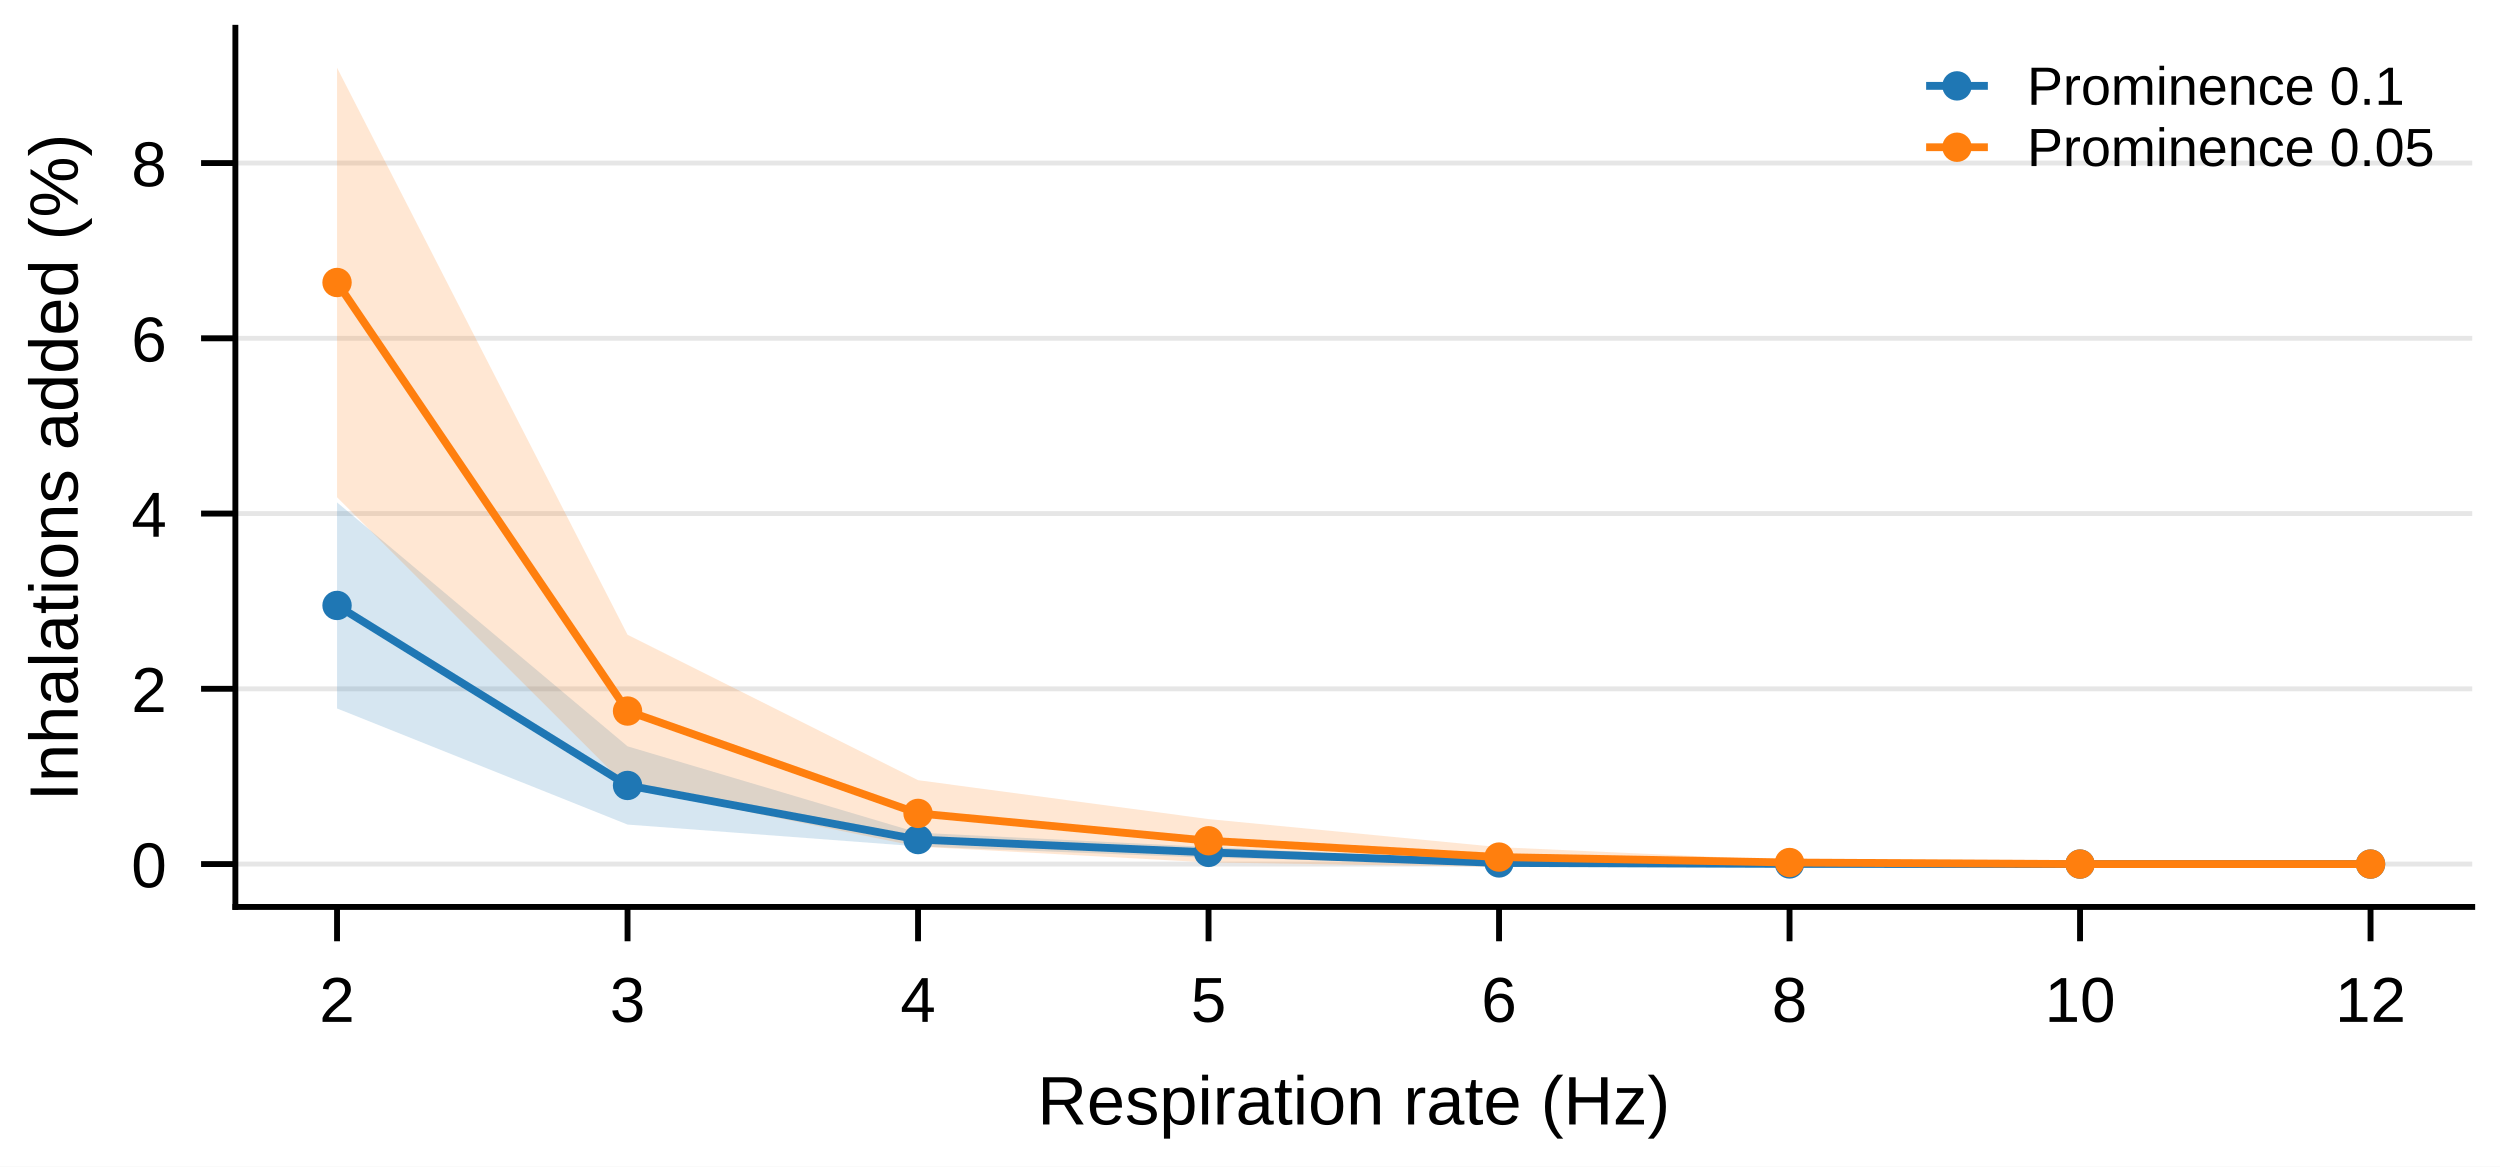
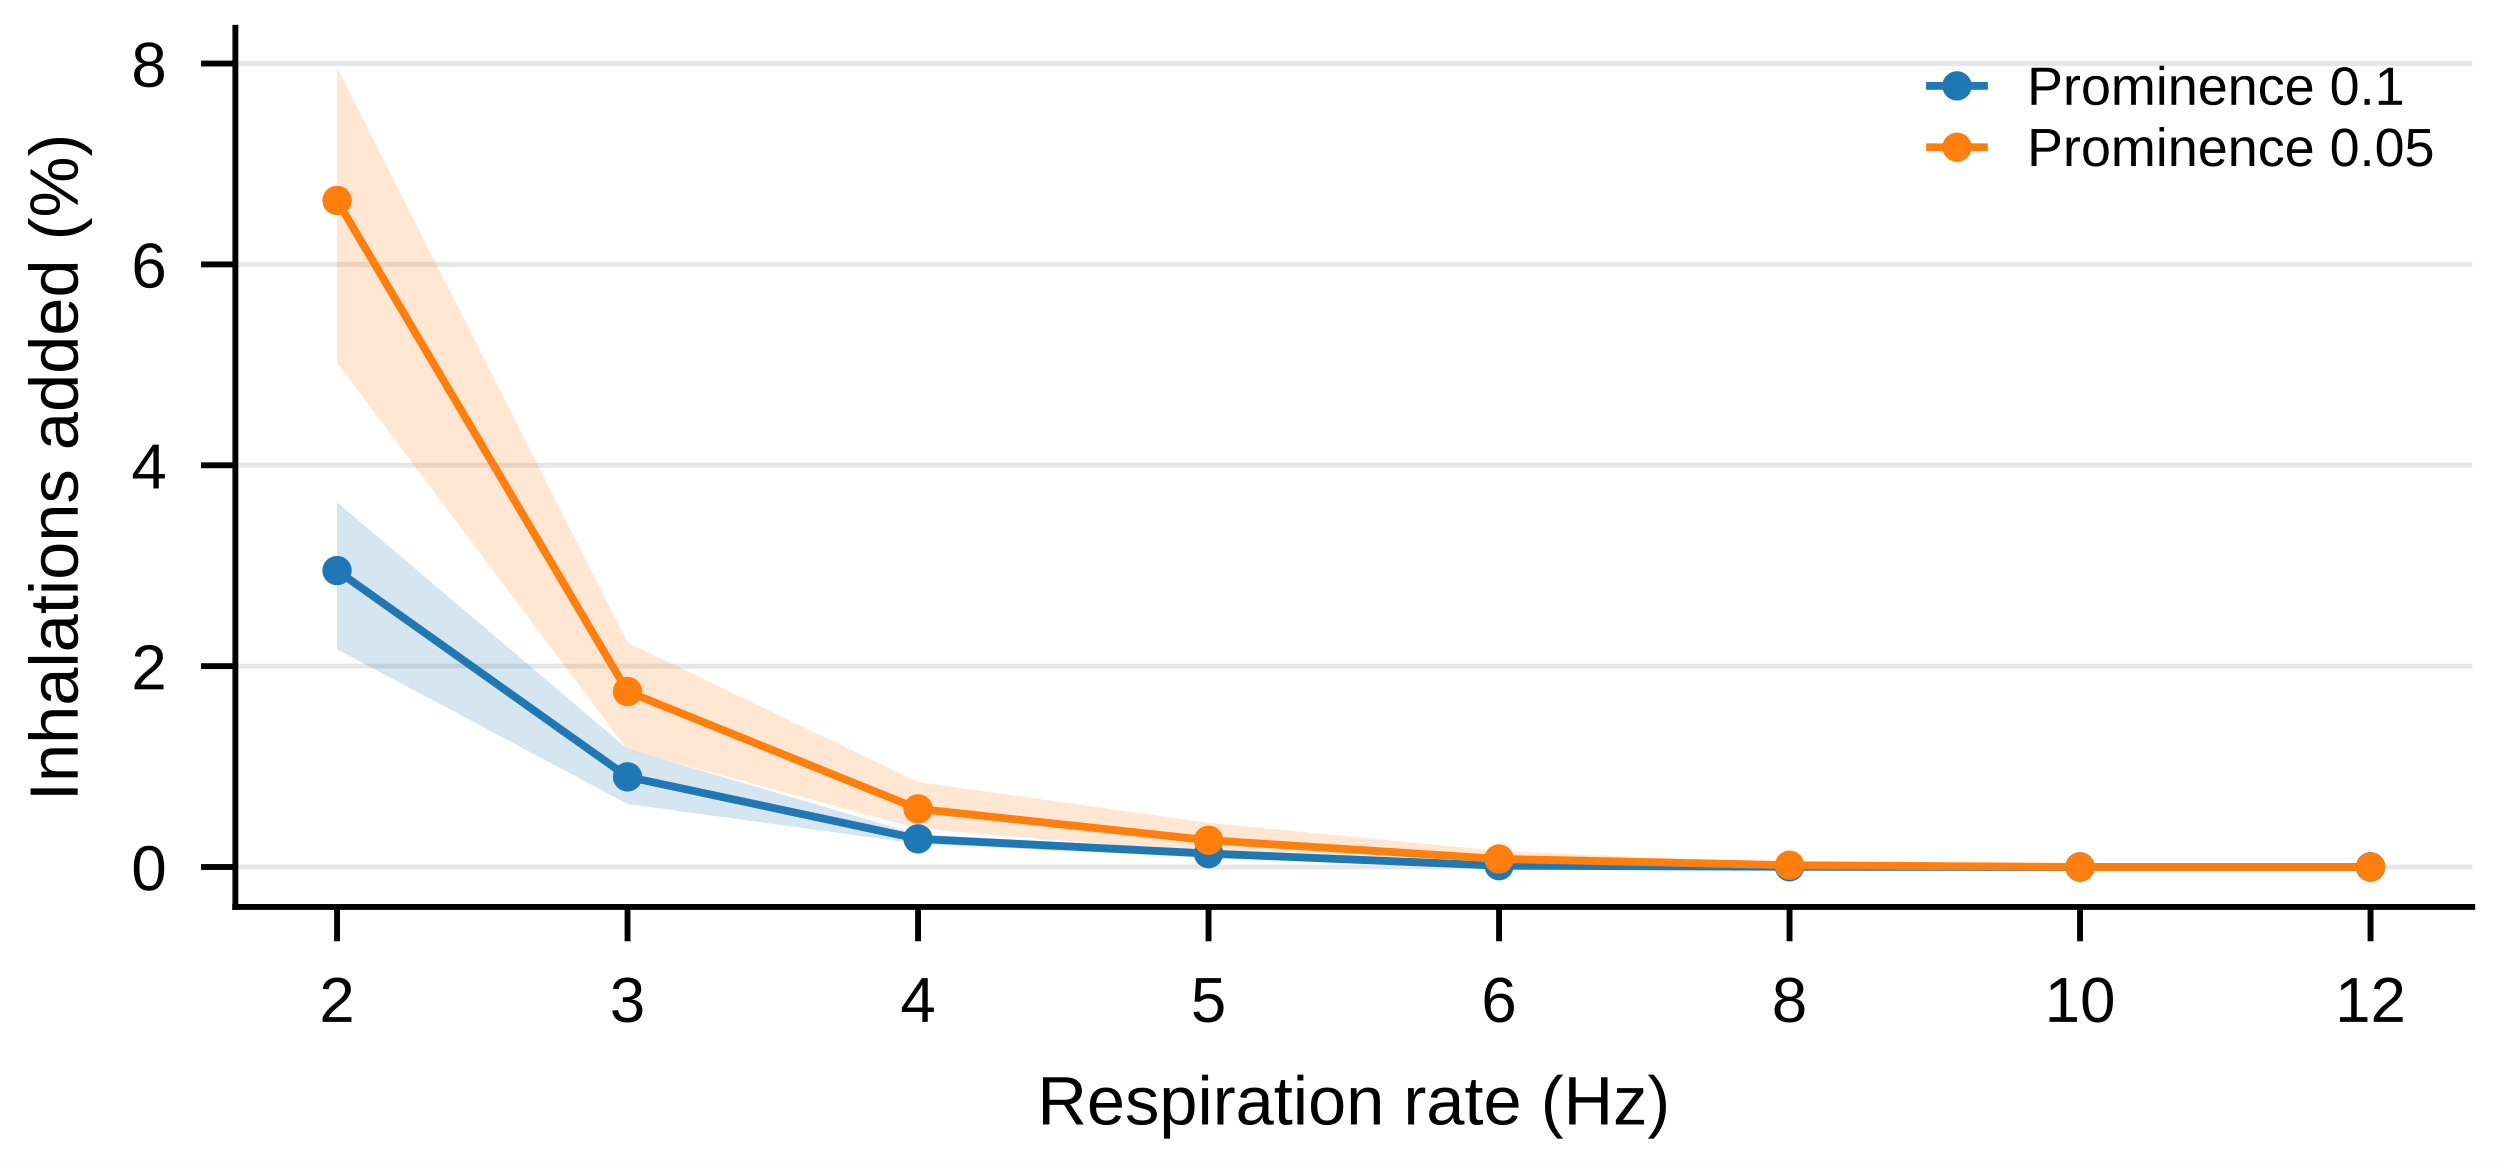
<svg xmlns="http://www.w3.org/2000/svg" xmlns:xlink="http://www.w3.org/1999/xlink" width="255.118pt" height="119.055pt" viewBox="0 0 255.118 119.055" version="1.1">
  <defs>
    <style type="text/css">*{stroke-linejoin: round; stroke-linecap: butt}</style>
  </defs>
  <g id="figure_1">
    <g id="patch_1">
      <path d="M 0 119.055  L 255.118 119.055  L 255.118 0  L 0 0  z " style="fill: #ffffff" />
    </g>
    <g id="axes_1">
      <g id="patch_2">
        <path d="M 24.019 92.551  L 252.283 92.551  L 252.283 2.835  L 24.019 2.835  z " style="fill: #ffffff" />
      </g>
      <g id="matplotlib.axis_1">
        <g id="xtick_1">
          <g id="line2d_1">
            <defs>
-               <path id="mba20617967" d="M 0 0  L 0 3.5  " style="stroke: #000000; stroke-width: 0.6" />
+               <path id="mdbdd8c37d4" d="M 0 0  L 0 3.5  " style="stroke: #000000; stroke-width: 0.6" />
            </defs>
            <g>
-               <use xlink:href="#mba20617967" x="34.394" y="92.551" style="stroke: #000000; stroke-width: 0.6" />
+               <use xlink:href="#mdbdd8c37d4" x="34.394" y="92.551" style="stroke: #000000; stroke-width: 0.6" />
            </g>
          </g>
          <g id="text_1">
            <text style="font-size: 6.5px; font-family: 'Arial', 'Helvetica', 'DejaVu Sans', sans-serif; text-anchor: middle" x="34.394" y="104.283" transform="rotate(-0 34.3944 104.2831)">2</text>
          </g>
        </g>
        <g id="xtick_2">
          <g id="line2d_2">
            <g>
-               <use xlink:href="#mba20617967" x="64.039" y="92.551" style="stroke: #000000; stroke-width: 0.6" />
+               <use xlink:href="#mdbdd8c37d4" x="64.039" y="92.551" style="stroke: #000000; stroke-width: 0.6" />
            </g>
          </g>
          <g id="text_2">
            <text style="font-size: 6.5px; font-family: 'Arial', 'Helvetica', 'DejaVu Sans', sans-serif; text-anchor: middle" x="64.039" y="104.283" transform="rotate(-0 64.03917 104.2831)">3</text>
          </g>
        </g>
        <g id="xtick_3">
          <g id="line2d_3">
            <g>
-               <use xlink:href="#mba20617967" x="93.684" y="92.551" style="stroke: #000000; stroke-width: 0.6" />
+               <use xlink:href="#mdbdd8c37d4" x="93.684" y="92.551" style="stroke: #000000; stroke-width: 0.6" />
            </g>
          </g>
          <g id="text_3">
            <text style="font-size: 6.5px; font-family: 'Arial', 'Helvetica', 'DejaVu Sans', sans-serif; text-anchor: middle" x="93.684" y="104.283" transform="rotate(-0 93.68394 104.2831)">4</text>
          </g>
        </g>
        <g id="xtick_4">
          <g id="line2d_4">
            <g>
-               <use xlink:href="#mba20617967" x="123.329" y="92.551" style="stroke: #000000; stroke-width: 0.6" />
+               <use xlink:href="#mdbdd8c37d4" x="123.329" y="92.551" style="stroke: #000000; stroke-width: 0.6" />
            </g>
          </g>
          <g id="text_4">
            <text style="font-size: 6.5px; font-family: 'Arial', 'Helvetica', 'DejaVu Sans', sans-serif; text-anchor: middle" x="123.329" y="104.283" transform="rotate(-0 123.3287 104.2831)">5</text>
          </g>
        </g>
        <g id="xtick_5">
          <g id="line2d_5">
            <g>
-               <use xlink:href="#mba20617967" x="152.973" y="92.551" style="stroke: #000000; stroke-width: 0.6" />
+               <use xlink:href="#mdbdd8c37d4" x="152.973" y="92.551" style="stroke: #000000; stroke-width: 0.6" />
            </g>
          </g>
          <g id="text_5">
            <text style="font-size: 6.5px; font-family: 'Arial', 'Helvetica', 'DejaVu Sans', sans-serif; text-anchor: middle" x="152.973" y="104.283" transform="rotate(-0 152.9735 104.2831)">6</text>
          </g>
        </g>
        <g id="xtick_6">
          <g id="line2d_6">
            <g>
-               <use xlink:href="#mba20617967" x="182.618" y="92.551" style="stroke: #000000; stroke-width: 0.6" />
+               <use xlink:href="#mdbdd8c37d4" x="182.618" y="92.551" style="stroke: #000000; stroke-width: 0.6" />
            </g>
          </g>
          <g id="text_6">
            <text style="font-size: 6.5px; font-family: 'Arial', 'Helvetica', 'DejaVu Sans', sans-serif; text-anchor: middle" x="182.618" y="104.283" transform="rotate(-0 182.6183 104.2831)">8</text>
          </g>
        </g>
        <g id="xtick_7">
          <g id="line2d_7">
            <g>
-               <use xlink:href="#mba20617967" x="212.263" y="92.551" style="stroke: #000000; stroke-width: 0.6" />
+               <use xlink:href="#mdbdd8c37d4" x="212.263" y="92.551" style="stroke: #000000; stroke-width: 0.6" />
            </g>
          </g>
          <g id="text_7">
            <text style="font-size: 6.5px; font-family: 'Arial', 'Helvetica', 'DejaVu Sans', sans-serif; text-anchor: middle" x="212.263" y="104.283" transform="rotate(-0 212.263 104.2831)">10</text>
          </g>
        </g>
        <g id="xtick_8">
          <g id="line2d_8">
            <g>
-               <use xlink:href="#mba20617967" x="241.908" y="92.551" style="stroke: #000000; stroke-width: 0.6" />
+               <use xlink:href="#mdbdd8c37d4" x="241.908" y="92.551" style="stroke: #000000; stroke-width: 0.6" />
            </g>
          </g>
          <g id="text_8">
            <text style="font-size: 6.5px; font-family: 'Arial', 'Helvetica', 'DejaVu Sans', sans-serif; text-anchor: middle" x="241.908" y="104.283" transform="rotate(-0 241.9078 104.2831)">12</text>
          </g>
        </g>
        <g id="text_9">
          <text style="font-size: 7px; font-family: 'Arial', 'Helvetica', 'DejaVu Sans', sans-serif; text-anchor: middle" x="138.151" y="114.747" transform="rotate(-0 138.1511 114.7472)">Respiration rate (Hz)</text>
        </g>
      </g>
      <g id="matplotlib.axis_2">
        <g id="ytick_1">
          <g id="line2d_9">
-             <path d="M 24.019 88.177  L 252.283 88.177  " clip-path="url(#p52491de13f)" style="fill: none; stroke: #e6e6e6; stroke-width: 0.5; stroke-linecap: square" />
+             <path d="M 24.019 88.473  L 252.283 88.473  " clip-path="url(#p633dba8db0)" style="fill: none; stroke: #e6e6e6; stroke-width: 0.5; stroke-linecap: square" />
          </g>
          <g id="line2d_10">
            <defs>
-               <path id="mb246ee5ca5" d="M 0 0  L -3.5 0  " style="stroke: #000000; stroke-width: 0.6" />
+               <path id="mf70b2fbf48" d="M 0 0  L -3.5 0  " style="stroke: #000000; stroke-width: 0.6" />
            </defs>
            <g>
-               <use xlink:href="#mb246ee5ca5" x="24.019" y="88.177" style="stroke: #000000; stroke-width: 0.6" />
+               <use xlink:href="#mf70b2fbf48" x="24.019" y="88.473" style="stroke: #000000; stroke-width: 0.6" />
            </g>
          </g>
          <g id="text_10">
-             <text style="font-size: 6.5px; font-family: 'Arial', 'Helvetica', 'DejaVu Sans', sans-serif; text-anchor: end" x="17.019" y="90.543" transform="rotate(-0 17.01873 90.54325)">0</text>
+             <text style="font-size: 6.5px; font-family: 'Arial', 'Helvetica', 'DejaVu Sans', sans-serif; text-anchor: end" x="17.019" y="90.839" transform="rotate(-0 17.01873 90.83898)">0</text>
          </g>
        </g>
        <g id="ytick_2">
          <g id="line2d_11">
-             <path d="M 24.019 70.292  L 252.283 70.292  " clip-path="url(#p52491de13f)" style="fill: none; stroke: #e6e6e6; stroke-width: 0.5; stroke-linecap: square" />
+             <path d="M 24.019 67.975  L 252.283 67.975  " clip-path="url(#p633dba8db0)" style="fill: none; stroke: #e6e6e6; stroke-width: 0.5; stroke-linecap: square" />
          </g>
          <g id="line2d_12">
            <g>
-               <use xlink:href="#mb246ee5ca5" x="24.019" y="70.292" style="stroke: #000000; stroke-width: 0.6" />
+               <use xlink:href="#mf70b2fbf48" x="24.019" y="67.975" style="stroke: #000000; stroke-width: 0.6" />
            </g>
          </g>
          <g id="text_11">
-             <text style="font-size: 6.5px; font-family: 'Arial', 'Helvetica', 'DejaVu Sans', sans-serif; text-anchor: end" x="17.019" y="72.659" transform="rotate(-0 17.01873 72.65854)">2</text>
+             <text style="font-size: 6.5px; font-family: 'Arial', 'Helvetica', 'DejaVu Sans', sans-serif; text-anchor: end" x="17.019" y="70.341" transform="rotate(-0 17.01873 70.34139)">2</text>
          </g>
        </g>
        <g id="ytick_3">
          <g id="line2d_13">
-             <path d="M 24.019 52.408  L 252.283 52.408  " clip-path="url(#p52491de13f)" style="fill: none; stroke: #e6e6e6; stroke-width: 0.5; stroke-linecap: square" />
+             <path d="M 24.019 47.478  L 252.283 47.478  " clip-path="url(#p633dba8db0)" style="fill: none; stroke: #e6e6e6; stroke-width: 0.5; stroke-linecap: square" />
          </g>
          <g id="line2d_14">
            <g>
-               <use xlink:href="#mb246ee5ca5" x="24.019" y="52.408" style="stroke: #000000; stroke-width: 0.6" />
+               <use xlink:href="#mf70b2fbf48" x="24.019" y="47.478" style="stroke: #000000; stroke-width: 0.6" />
            </g>
          </g>
          <g id="text_12">
-             <text style="font-size: 6.5px; font-family: 'Arial', 'Helvetica', 'DejaVu Sans', sans-serif; text-anchor: end" x="17.019" y="54.774" transform="rotate(-0 17.01873 54.77382)">4</text>
+             <text style="font-size: 6.5px; font-family: 'Arial', 'Helvetica', 'DejaVu Sans', sans-serif; text-anchor: end" x="17.019" y="49.844" transform="rotate(-0 17.01873 49.8438)">4</text>
          </g>
        </g>
        <g id="ytick_4">
          <g id="line2d_15">
-             <path d="M 24.019 34.523  L 252.283 34.523  " clip-path="url(#p52491de13f)" style="fill: none; stroke: #e6e6e6; stroke-width: 0.5; stroke-linecap: square" />
+             <path d="M 24.019 26.98  L 252.283 26.98  " clip-path="url(#p633dba8db0)" style="fill: none; stroke: #e6e6e6; stroke-width: 0.5; stroke-linecap: square" />
          </g>
          <g id="line2d_16">
            <g>
-               <use xlink:href="#mb246ee5ca5" x="24.019" y="34.523" style="stroke: #000000; stroke-width: 0.6" />
+               <use xlink:href="#mf70b2fbf48" x="24.019" y="26.98" style="stroke: #000000; stroke-width: 0.6" />
            </g>
          </g>
          <g id="text_13">
-             <text style="font-size: 6.5px; font-family: 'Arial', 'Helvetica', 'DejaVu Sans', sans-serif; text-anchor: end" x="17.019" y="36.889" transform="rotate(-0 17.01873 36.8891)">6</text>
+             <text style="font-size: 6.5px; font-family: 'Arial', 'Helvetica', 'DejaVu Sans', sans-serif; text-anchor: end" x="17.019" y="29.346" transform="rotate(-0 17.01873 29.34621)">6</text>
          </g>
        </g>
        <g id="ytick_5">
          <g id="line2d_17">
-             <path d="M 24.019 16.638  L 252.283 16.638  " clip-path="url(#p52491de13f)" style="fill: none; stroke: #e6e6e6; stroke-width: 0.5; stroke-linecap: square" />
+             <path d="M 24.019 6.483  L 252.283 6.483  " clip-path="url(#p633dba8db0)" style="fill: none; stroke: #e6e6e6; stroke-width: 0.5; stroke-linecap: square" />
          </g>
          <g id="line2d_18">
            <g>
-               <use xlink:href="#mb246ee5ca5" x="24.019" y="16.638" style="stroke: #000000; stroke-width: 0.6" />
+               <use xlink:href="#mf70b2fbf48" x="24.019" y="6.483" style="stroke: #000000; stroke-width: 0.6" />
            </g>
          </g>
          <g id="text_14">
-             <text style="font-size: 6.5px; font-family: 'Arial', 'Helvetica', 'DejaVu Sans', sans-serif; text-anchor: end" x="17.019" y="19.004" transform="rotate(-0 17.01873 19.00439)">8</text>
+             <text style="font-size: 6.5px; font-family: 'Arial', 'Helvetica', 'DejaVu Sans', sans-serif; text-anchor: end" x="17.019" y="8.849" transform="rotate(-0 17.01873 8.848615)">8</text>
          </g>
        </g>
        <g id="text_15">
          <text style="font-size: 7px; font-family: 'Arial', 'Helvetica', 'DejaVu Sans', sans-serif; text-anchor: middle" x="7.931" y="47.693" transform="rotate(-90 7.930837 47.69277)">Inhalations added (%)</text>
        </g>
      </g>
      <g id="FillBetweenPolyCollection_1">
        <defs>
-           <path id="mf72010c1a6" d="M 34.394 -67.787  L 34.394 -46.756  L 64.039 -34.909  L 93.684 -32.68  L 123.329 -31.518  L 152.973 -30.858  L 182.618 -30.87  L 212.263 -30.878  L 241.908 -30.878  L 241.908 -30.878  L 241.908 -30.878  L 212.263 -30.878  L 182.618 -30.916  L 152.973 -31.129  L 123.329 -32.623  L 93.684 -34.081  L 64.039 -42.894  L 34.394 -67.787  z " />
-         </defs>
-         <g clip-path="url(#p52491de13f)">
-           <use xlink:href="#mf72010c1a6" x="0" y="119.055" style="fill: #1f77b4; fill-opacity: 0.18" />
+           <path id="medf8731452" d="M 34.394 -67.8  L 34.394 -52.8  L 64.039 -37.001  L 93.684 -32.935  L 123.329 -31.514  L 152.973 -30.64  L 182.618 -30.585  L 212.263 -30.582  L 241.908 -30.582  L 241.908 -30.582  L 241.908 -30.582  L 212.263 -30.582  L 182.618 -30.617  L 152.973 -30.827  L 123.329 -32.307  L 93.684 -33.914  L 64.039 -42.63  L 34.394 -67.8  z " />
+         </defs>
+         <g clip-path="url(#p633dba8db0)">
+           <use xlink:href="#medf8731452" x="0" y="119.055" style="fill: #1f77b4; fill-opacity: 0.18" />
        </g>
      </g>
      <g id="FillBetweenPolyCollection_2">
        <defs>
-           <path id="m04dec785ef" d="M 34.394 -112.142  L 34.394 -68.312  L 64.039 -38.709  L 93.684 -32.662  L 123.329 -31.048  L 152.973 -30.582  L 182.618 -30.811  L 212.263 -30.878  L 241.908 -30.878  L 241.908 -30.878  L 241.908 -30.878  L 212.263 -30.878  L 182.618 -31.262  L 152.973 -32.605  L 123.329 -35.469  L 93.684 -39.439  L 64.039 -54.281  L 34.394 -112.142  z " />
-         </defs>
-         <g clip-path="url(#p52491de13f)">
-           <use xlink:href="#m04dec785ef" x="0" y="119.055" style="fill: #ff7f0e; fill-opacity: 0.18" />
+           <path id="m2985e7e3a8" d="M 34.394 -112.142  L 34.394 -82.035  L 64.039 -42.549  L 93.684 -34.513  L 123.329 -32.013  L 152.973 -30.756  L 182.618 -30.623  L 212.263 -30.582  L 241.908 -30.582  L 241.908 -30.582  L 241.908 -30.582  L 212.263 -30.582  L 182.618 -30.945  L 152.973 -32.208  L 123.329 -35.099  L 93.684 -39.244  L 64.039 -53.484  L 34.394 -112.142  z " />
+         </defs>
+         <g clip-path="url(#p633dba8db0)">
+           <use xlink:href="#m2985e7e3a8" x="0" y="119.055" style="fill: #ff7f0e; fill-opacity: 0.18" />
        </g>
      </g>
      <g id="line2d_19">
-         <path d="M 34.394 61.784  L 64.039 80.153  L 93.684 85.675  L 123.329 86.985  L 152.973 88.061  L 182.618 88.162  L 212.263 88.177  L 241.908 88.177  " clip-path="url(#p52491de13f)" style="fill: none; stroke: #1f77b4; stroke-width: 0.8; stroke-linecap: square" />
-         <defs>
-           <path id="mc7d4d0bc28" d="M 0 1  C 0.265 1 0.52 0.895 0.707 0.707  C 0.895 0.52 1 0.265 1 0  C 1 -0.265 0.895 -0.52 0.707 -0.707  C 0.52 -0.895 0.265 -1 0 -1  C -0.265 -1 -0.52 -0.895 -0.707 -0.707  C -0.895 -0.52 -1 -0.265 -1 0  C -1 0.265 -0.895 0.52 -0.707 0.707  C -0.52 0.895 -0.265 1 0 1  z " style="stroke: #1f77b4" />
-         </defs>
-         <g clip-path="url(#p52491de13f)">
-           <use xlink:href="#mc7d4d0bc28" x="34.394" y="61.784" style="fill: #1f77b4; stroke: #1f77b4" />
-           <use xlink:href="#mc7d4d0bc28" x="64.039" y="80.153" style="fill: #1f77b4; stroke: #1f77b4" />
-           <use xlink:href="#mc7d4d0bc28" x="93.684" y="85.675" style="fill: #1f77b4; stroke: #1f77b4" />
-           <use xlink:href="#mc7d4d0bc28" x="123.329" y="86.985" style="fill: #1f77b4; stroke: #1f77b4" />
-           <use xlink:href="#mc7d4d0bc28" x="152.973" y="88.061" style="fill: #1f77b4; stroke: #1f77b4" />
-           <use xlink:href="#mc7d4d0bc28" x="182.618" y="88.162" style="fill: #1f77b4; stroke: #1f77b4" />
-           <use xlink:href="#mc7d4d0bc28" x="212.263" y="88.177" style="fill: #1f77b4; stroke: #1f77b4" />
-           <use xlink:href="#mc7d4d0bc28" x="241.908" y="88.177" style="fill: #1f77b4; stroke: #1f77b4" />
+         <path d="M 34.394 58.223  L 64.039 79.277  L 93.684 85.605  L 123.329 87.106  L 152.973 88.34  L 182.618 88.455  L 212.263 88.473  L 241.908 88.473  " clip-path="url(#p633dba8db0)" style="fill: none; stroke: #1f77b4; stroke-width: 0.8; stroke-linecap: square" />
+         <defs>
+           <path id="m7c011f0bea" d="M 0 1  C 0.265 1 0.52 0.895 0.707 0.707  C 0.895 0.52 1 0.265 1 0  C 1 -0.265 0.895 -0.52 0.707 -0.707  C 0.52 -0.895 0.265 -1 0 -1  C -0.265 -1 -0.52 -0.895 -0.707 -0.707  C -0.895 -0.52 -1 -0.265 -1 0  C -1 0.265 -0.895 0.52 -0.707 0.707  C -0.52 0.895 -0.265 1 0 1  z " style="stroke: #1f77b4" />
+         </defs>
+         <g clip-path="url(#p633dba8db0)">
+           <use xlink:href="#m7c011f0bea" x="34.394" y="58.223" style="fill: #1f77b4; stroke: #1f77b4" />
+           <use xlink:href="#m7c011f0bea" x="64.039" y="79.277" style="fill: #1f77b4; stroke: #1f77b4" />
+           <use xlink:href="#m7c011f0bea" x="93.684" y="85.605" style="fill: #1f77b4; stroke: #1f77b4" />
+           <use xlink:href="#m7c011f0bea" x="123.329" y="87.106" style="fill: #1f77b4; stroke: #1f77b4" />
+           <use xlink:href="#m7c011f0bea" x="152.973" y="88.34" style="fill: #1f77b4; stroke: #1f77b4" />
+           <use xlink:href="#m7c011f0bea" x="182.618" y="88.455" style="fill: #1f77b4; stroke: #1f77b4" />
+           <use xlink:href="#m7c011f0bea" x="212.263" y="88.473" style="fill: #1f77b4; stroke: #1f77b4" />
+           <use xlink:href="#m7c011f0bea" x="241.908" y="88.473" style="fill: #1f77b4; stroke: #1f77b4" />
        </g>
      </g>
      <g id="line2d_20">
-         <path d="M 34.394 28.828  L 64.039 72.56  L 93.684 83.005  L 123.329 85.797  L 152.973 87.462  L 182.618 88.018  L 212.263 88.177  L 241.908 88.177  " clip-path="url(#p52491de13f)" style="fill: none; stroke: #ff7f0e; stroke-width: 0.8; stroke-linecap: square" />
-         <defs>
-           <path id="m8e1818db0b" d="M 0 1  C 0.265 1 0.52 0.895 0.707 0.707  C 0.895 0.52 1 0.265 1 0  C 1 -0.265 0.895 -0.52 0.707 -0.707  C 0.52 -0.895 0.265 -1 0 -1  C -0.265 -1 -0.52 -0.895 -0.707 -0.707  C -0.895 -0.52 -1 -0.265 -1 0  C -1 0.265 -0.895 0.52 -0.707 0.707  C -0.52 0.895 -0.265 1 0 1  z " style="stroke: #ff7f0e" />
-         </defs>
-         <g clip-path="url(#p52491de13f)">
-           <use xlink:href="#m8e1818db0b" x="34.394" y="28.828" style="fill: #ff7f0e; stroke: #ff7f0e" />
-           <use xlink:href="#m8e1818db0b" x="64.039" y="72.56" style="fill: #ff7f0e; stroke: #ff7f0e" />
-           <use xlink:href="#m8e1818db0b" x="93.684" y="83.005" style="fill: #ff7f0e; stroke: #ff7f0e" />
-           <use xlink:href="#m8e1818db0b" x="123.329" y="85.797" style="fill: #ff7f0e; stroke: #ff7f0e" />
-           <use xlink:href="#m8e1818db0b" x="152.973" y="87.462" style="fill: #ff7f0e; stroke: #ff7f0e" />
-           <use xlink:href="#m8e1818db0b" x="182.618" y="88.018" style="fill: #ff7f0e; stroke: #ff7f0e" />
-           <use xlink:href="#m8e1818db0b" x="212.263" y="88.177" style="fill: #ff7f0e; stroke: #ff7f0e" />
-           <use xlink:href="#m8e1818db0b" x="241.908" y="88.177" style="fill: #ff7f0e; stroke: #ff7f0e" />
+         <path d="M 34.394 20.453  L 64.039 70.574  L 93.684 82.545  L 123.329 85.745  L 152.973 87.653  L 182.618 88.291  L 212.263 88.473  L 241.908 88.473  " clip-path="url(#p633dba8db0)" style="fill: none; stroke: #ff7f0e; stroke-width: 0.8; stroke-linecap: square" />
+         <defs>
+           <path id="m329e9954b7" d="M 0 1  C 0.265 1 0.52 0.895 0.707 0.707  C 0.895 0.52 1 0.265 1 0  C 1 -0.265 0.895 -0.52 0.707 -0.707  C 0.52 -0.895 0.265 -1 0 -1  C -0.265 -1 -0.52 -0.895 -0.707 -0.707  C -0.895 -0.52 -1 -0.265 -1 0  C -1 0.265 -0.895 0.52 -0.707 0.707  C -0.52 0.895 -0.265 1 0 1  z " style="stroke: #ff7f0e" />
+         </defs>
+         <g clip-path="url(#p633dba8db0)">
+           <use xlink:href="#m329e9954b7" x="34.394" y="20.453" style="fill: #ff7f0e; stroke: #ff7f0e" />
+           <use xlink:href="#m329e9954b7" x="64.039" y="70.574" style="fill: #ff7f0e; stroke: #ff7f0e" />
+           <use xlink:href="#m329e9954b7" x="93.684" y="82.545" style="fill: #ff7f0e; stroke: #ff7f0e" />
+           <use xlink:href="#m329e9954b7" x="123.329" y="85.745" style="fill: #ff7f0e; stroke: #ff7f0e" />
+           <use xlink:href="#m329e9954b7" x="152.973" y="87.653" style="fill: #ff7f0e; stroke: #ff7f0e" />
+           <use xlink:href="#m329e9954b7" x="182.618" y="88.291" style="fill: #ff7f0e; stroke: #ff7f0e" />
+           <use xlink:href="#m329e9954b7" x="212.263" y="88.473" style="fill: #ff7f0e; stroke: #ff7f0e" />
+           <use xlink:href="#m329e9954b7" x="241.908" y="88.473" style="fill: #ff7f0e; stroke: #ff7f0e" />
        </g>
      </g>
      <g id="patch_3">
        <path d="M 24.019 92.551  L 24.019 2.835  " style="fill: none; stroke: #000000; stroke-width: 0.6; stroke-linejoin: miter; stroke-linecap: square" />
      </g>
      <g id="patch_4">
        <path d="M 24.019 92.551  L 252.283 92.551  " style="fill: none; stroke: #000000; stroke-width: 0.6; stroke-linejoin: miter; stroke-linecap: square" />
      </g>
      <g id="legend_1">
        <g id="line2d_21">
          <path d="M 196.956 8.764  L 199.706 8.764  L 202.456 8.764  " style="fill: none; stroke: #1f77b4; stroke-width: 0.8; stroke-linecap: square" />
          <g>
-             <use xlink:href="#mc7d4d0bc28" x="199.706" y="8.764" style="fill: #1f77b4; stroke: #1f77b4" />
+             <use xlink:href="#m7c011f0bea" x="199.706" y="8.764" style="fill: #1f77b4; stroke: #1f77b4" />
          </g>
        </g>
        <g id="text_16">
          <text style="font-size: 5.5px; font-family: 'Arial', 'Helvetica', 'DejaVu Sans', sans-serif; text-anchor: start" x="206.856" y="10.689" transform="rotate(-0 206.856 10.6888)">Prominence 0.1</text>
        </g>
        <g id="line2d_22">
          <path d="M 196.956 15.025  L 199.706 15.025  L 202.456 15.025  " style="fill: none; stroke: #ff7f0e; stroke-width: 0.8; stroke-linecap: square" />
          <g>
-             <use xlink:href="#m8e1818db0b" x="199.706" y="15.025" style="fill: #ff7f0e; stroke: #ff7f0e" />
+             <use xlink:href="#m329e9954b7" x="199.706" y="15.025" style="fill: #ff7f0e; stroke: #ff7f0e" />
          </g>
        </g>
        <g id="text_17">
          <text style="font-size: 5.5px; font-family: 'Arial', 'Helvetica', 'DejaVu Sans', sans-serif; text-anchor: start" x="206.856" y="16.95" transform="rotate(-0 206.856 16.95042)">Prominence 0.05</text>
        </g>
      </g>
    </g>
  </g>
  <defs>
-     <clipPath id="p52491de13f">
+     <clipPath id="p633dba8db0">
      <rect x="24.019" y="2.835" width="228.265" height="89.716" />
    </clipPath>
  </defs>
</svg>
